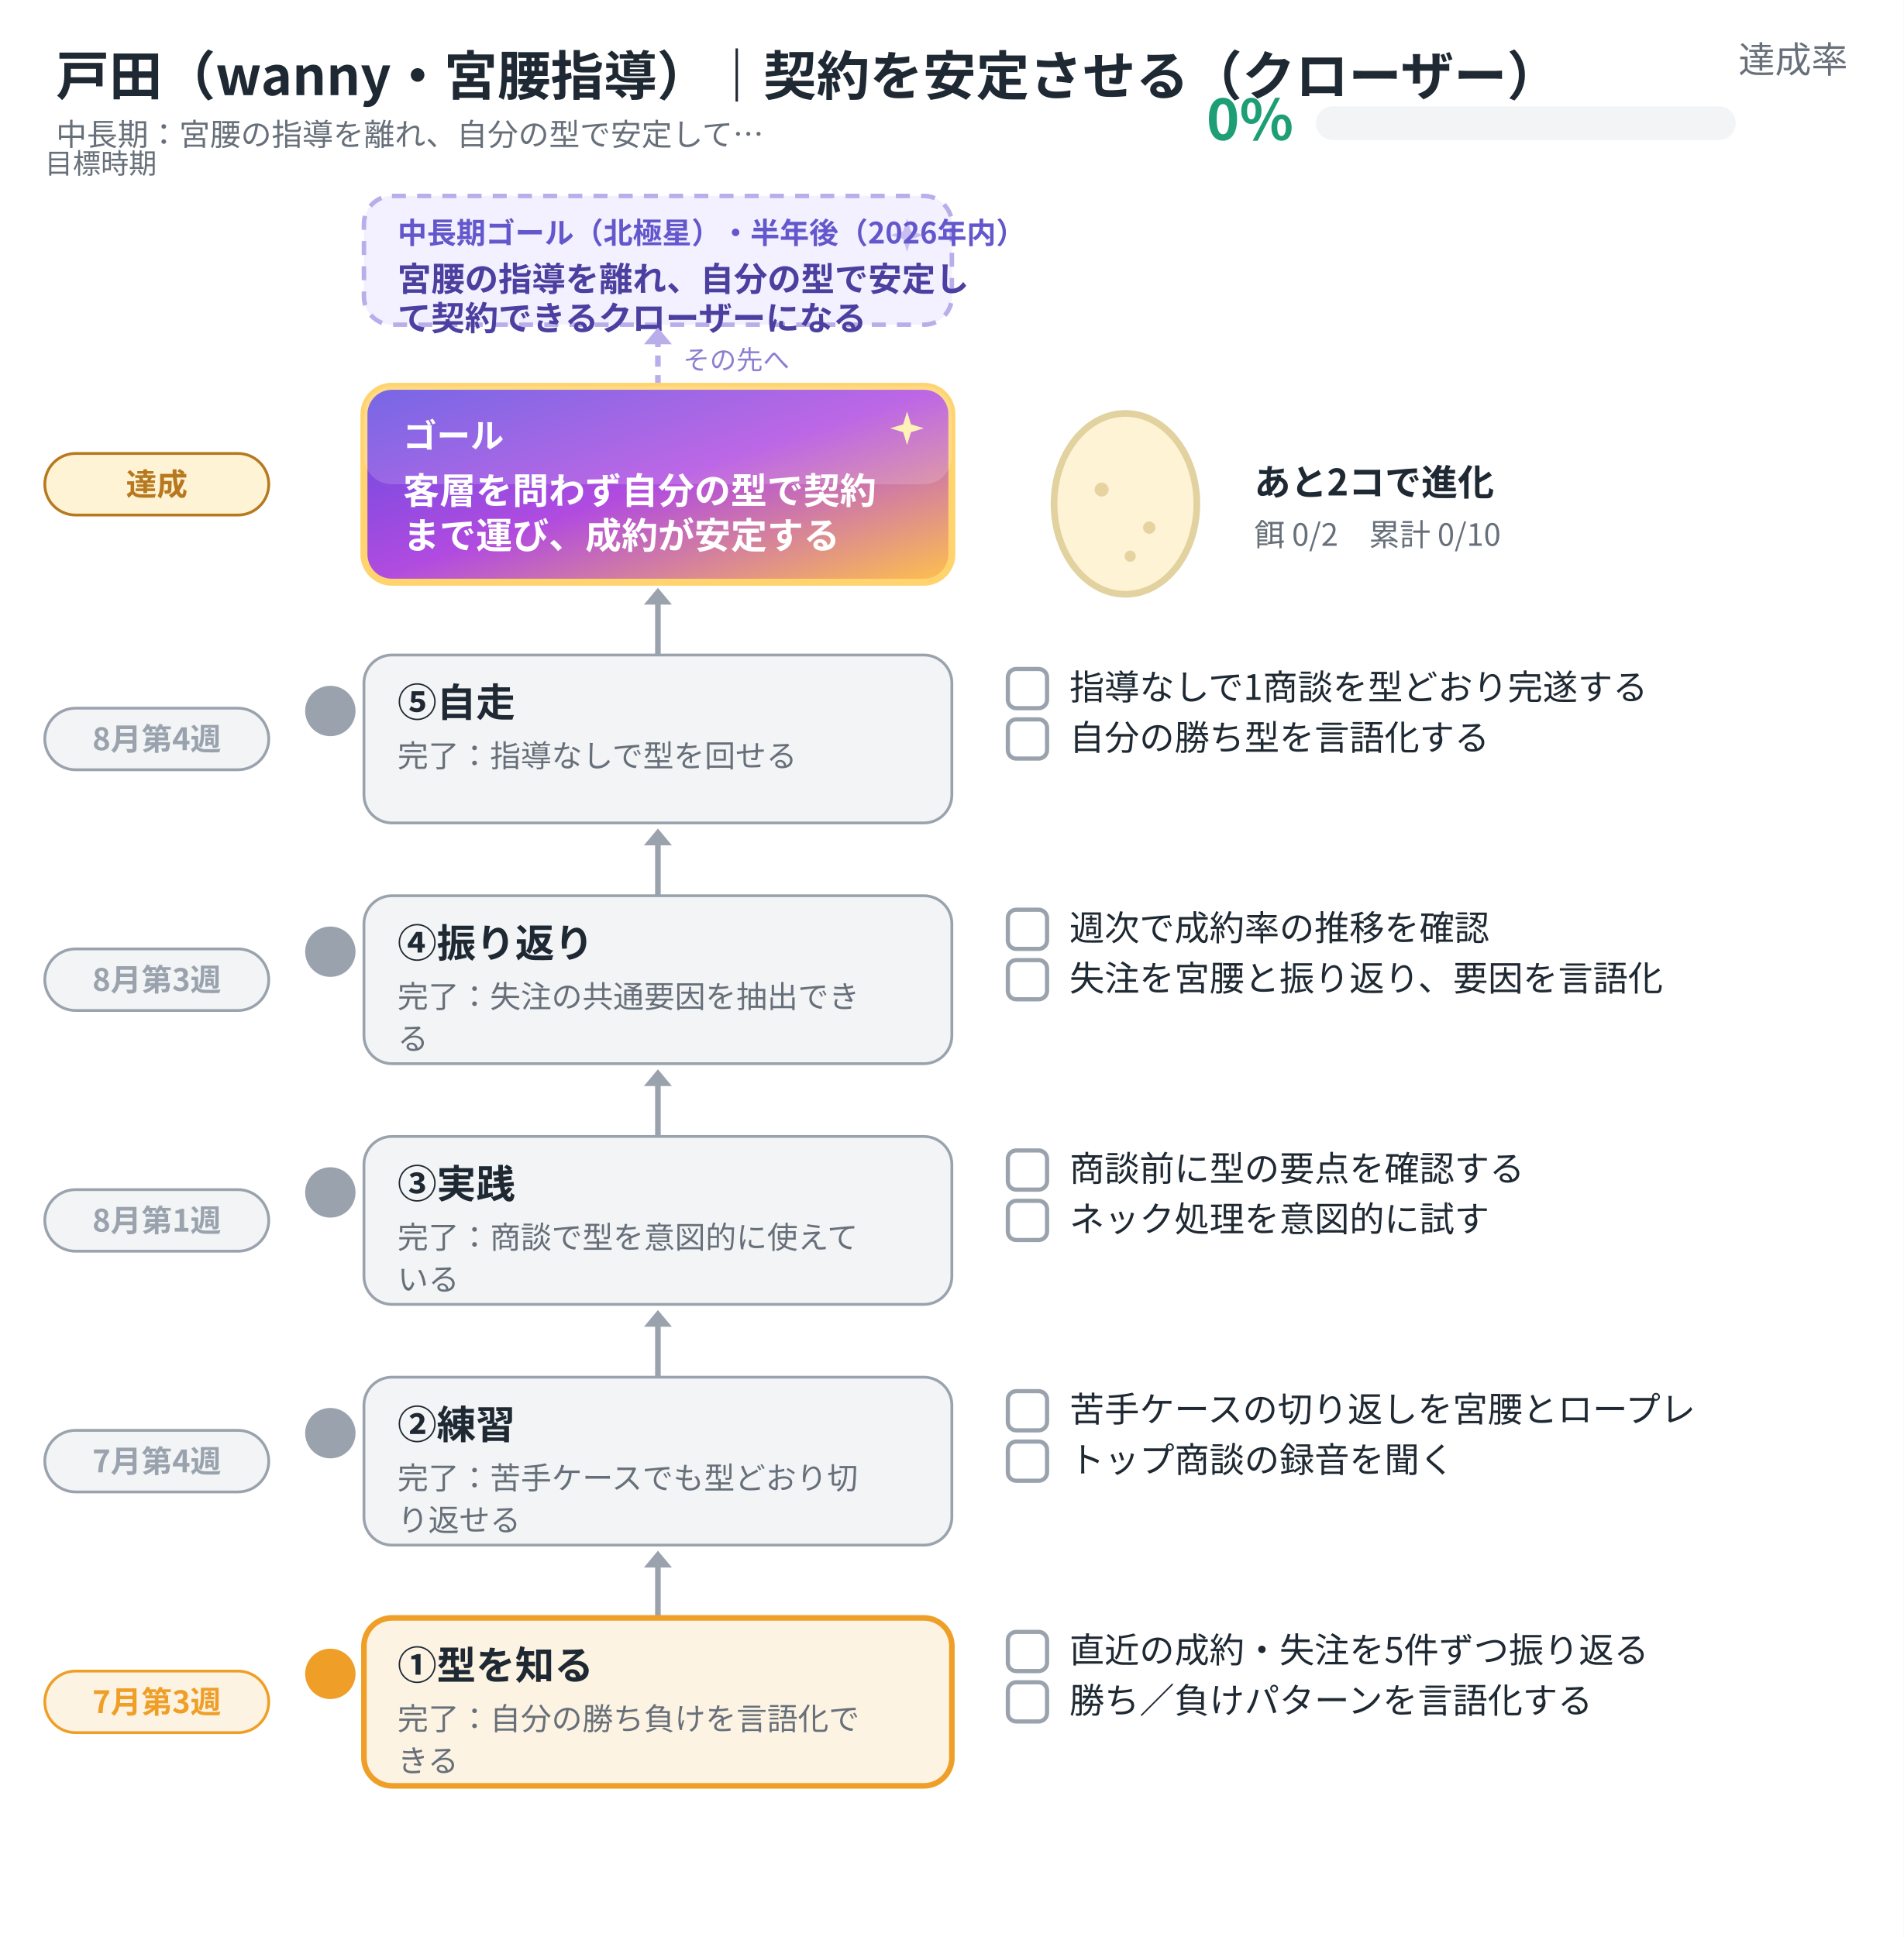
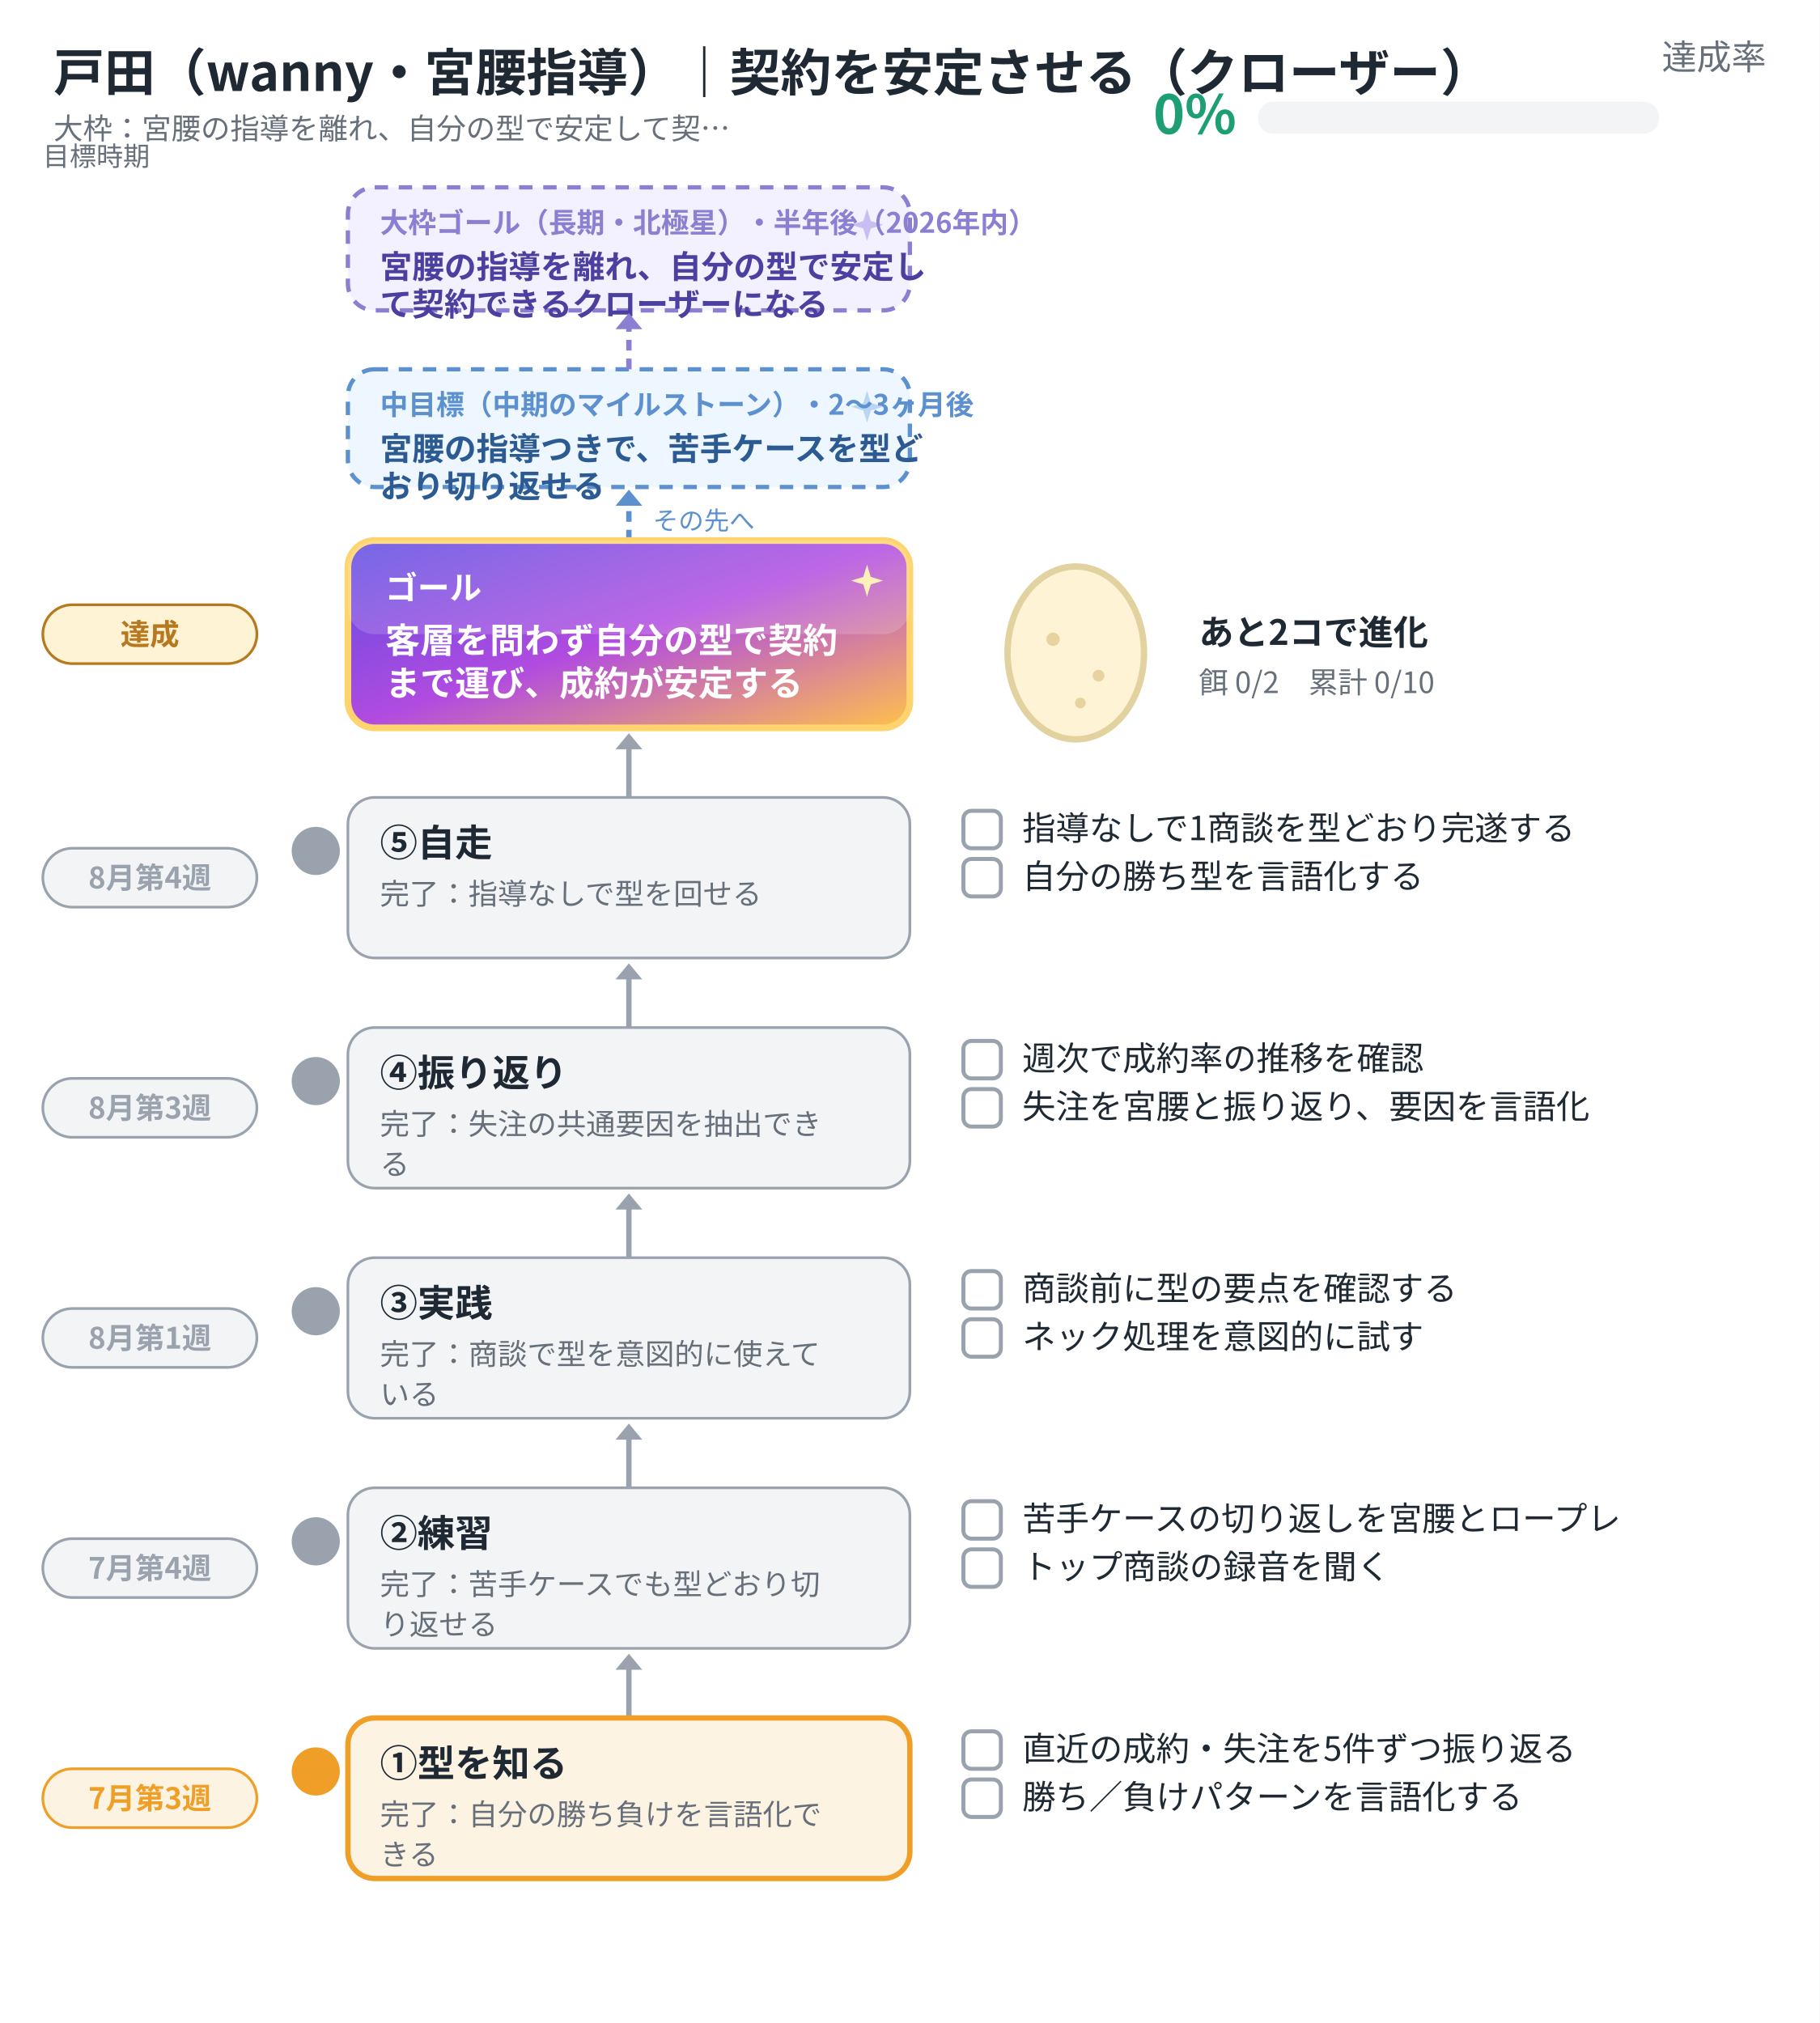
- <svg xmlns="http://www.w3.org/2000/svg" viewBox="0 0 680 692" font-family="Hiragino Sans, 'Noto Sans CJK JP', 'Yu Gothic', sans-serif" width="680" height="692">
+ <svg xmlns="http://www.w3.org/2000/svg" viewBox="0 0 680 756" font-family="Hiragino Sans, 'Noto Sans CJK JP', 'Yu Gothic', sans-serif" width="680" height="756">
  <defs>
    <linearGradient id="goalGrad" x1="0" y1="0" x2="1" y2="1">
      <stop offset="0" stop-color="#5B4BE0" />
      <stop offset="0.5" stop-color="#B14BE0" />
      <stop offset="1" stop-color="#FFC24B" />
    </linearGradient>
    <linearGradient id="phx" x1="0" y1="0" x2="0" y2="1">
      <stop offset="0" stop-color="#FFE259" />
      <stop offset="0.5" stop-color="#FF9A00" />
      <stop offset="1" stop-color="#FF3D00" />
    </linearGradient>
    <linearGradient id="phx2" x1="0" y1="0" x2="0" y2="1">
      <stop offset="0" stop-color="#FFF0A0" />
      <stop offset="1" stop-color="#FF7A00" />
    </linearGradient>
    <linearGradient id="hen" x1="0" y1="0" x2="1" y2="1">
      <stop offset="0" stop-color="#37C9B0" />
      <stop offset="0.6" stop-color="#3DA0E8" />
      <stop offset="1" stop-color="#7A5BE0" />
    </linearGradient>
    <linearGradient id="pcock" x1="0" y1="0" x2="0" y2="1">
      <stop offset="0" stop-color="#2BD0C0" />
      <stop offset="0.55" stop-color="#2E8FD0" />
      <stop offset="1" stop-color="#2E4BB0" />
    </linearGradient>
    <linearGradient id="gold" x1="0" y1="0" x2="0" y2="1">
      <stop offset="0" stop-color="#FFF0A8" />
      <stop offset="0.5" stop-color="#F2C230" />
      <stop offset="1" stop-color="#C8901A" />
    </linearGradient>
  </defs>
-   <rect x="0" y="0" width="680" height="692" fill="#FFFFFF" />
+   <rect x="0" y="0" width="680" height="756" fill="#FFFFFF" />
  <text x="20" y="34" font-size="19" font-weight="700" fill="#1F2933">戸田（wanny・宮腰指導）｜契約を安定させる（クローザー）</text>
-   <text x="20" y="52" font-size="11" fill="#67707A">中長期：宮腰の指導を離れ、自分の型で安定して…</text>
+   <text x="20" y="52" font-size="11" fill="#67707A">大枠：宮腰の指導を離れ、自分の型で安定して契…</text>
  <text x="660" y="26" text-anchor="end" font-size="13" fill="#67707A">達成率</text>
  <text x="462" y="50" text-anchor="end" font-size="20" font-weight="700" fill="#1D9E75">0%</text>
  <rect x="470" y="38" width="150" height="12" rx="6" fill="#F2F4F6" />
  <rect x="470" y="38" width="0" height="12" rx="6" fill="#1D9E75" />
-   <rect x="130" y="70" width="210" height="46" rx="10" fill="#F3F0FF" stroke="#B9AEEA" stroke-width="1.6" stroke-dasharray="5 4" />
+   <rect x="130" y="70" width="210" height="46" rx="10" fill="#F3F0FF" stroke="#8A7FD0" stroke-width="1.6" stroke-dasharray="5 4" />
  <polygon points="324.0,78.0 325.4,82.6 330.0,84.0 325.4,85.4 324.0,90.0 322.6,85.4 318.0,84.0 322.6,82.6" fill="#C9BEF2" />
-   <text x="142" y="87" font-size="10.5" font-weight="700" fill="#6357CC">中長期ゴール（北極星）・半年後（2026年内）</text>
+   <text x="142" y="87" font-size="10.5" font-weight="700" fill="#8A7FD0">大枠ゴール（長期・北極星）・半年後（2026年内）</text>
  <text x="142" y="104" font-size="12" font-weight="600" fill="#4B3FA0">宮腰の指導を離れ、自分の型で安定し</text>
  <text x="142" y="118" font-size="12" font-weight="600" fill="#4B3FA0">て契約できるクローザーになる</text>
-   <line x1="235.0" y1="138" x2="235.0" y2="121" stroke="#B9AEEA" stroke-width="2" stroke-dasharray="4 3" />
-   <path d="M230.0,123 L235.0,117 L240.0,123 Z" fill="#B9AEEA" />
-   <text x="244.0" y="132" font-size="9.5" fill="#8A7FD0">その先へ</text>
-   <rect x="130" y="138" width="210" height="70" rx="10" fill="url(#goalGrad)" stroke="#FFD36E" stroke-width="2.5" />
-   <rect x="130" y="138" width="210" height="35.0" rx="10" fill="#FFFFFF" opacity="0.16" />
-   <text x="144" y="160" font-size="12" font-weight="700" fill="#FFFFFF">ゴール</text>
-   <polygon points="324.0,147.0 325.4,151.6 330.0,153.0 325.4,154.4 324.0,159.0 322.6,154.4 318.0,153.0 322.6,151.6" fill="#FFF1B8" />
-   <text x="144" y="180" font-size="13" font-weight="600" fill="#FFFFFF">客層を問わず自分の型で契約</text>
-   <text x="144" y="196" font-size="13" font-weight="600" fill="#FFFFFF">まで運び、成約が安定する</text>
-   <rect x="16" y="162.0" width="80" height="22" rx="11" fill="#FFF3D6" stroke="#B7791F" stroke-width="1" />
-   <text x="56.0" y="177.0" text-anchor="middle" font-size="11" font-weight="700" fill="#B7791F">達成</text>
-   <ellipse cx="402.0" cy="180.0" rx="25.5" ry="32.3" fill="#FFF3D6" />
-   <ellipse cx="402.0" cy="180.0" rx="25.5" ry="32.3" fill="none" stroke="#E2D2A0" stroke-width="2.4" />
-   <circle cx="393.5" cy="174.9" r="2.5" fill="#E6D3A0" />
-   <circle cx="410.5" cy="188.5" r="2.2" fill="#E6D3A0" />
-   <circle cx="403.7" cy="198.7" r="2.0" fill="#E6D3A0" />
-   <text x="448" y="177" font-size="13" font-weight="700" fill="#1F2933">あと2コで進化</text>
-   <text x="448" y="195" font-size="11" fill="#67707A">餌 0/2　累計 0/10</text>
+   <rect x="130" y="138" width="210" height="44" rx="10" fill="#EEF6FF" stroke="#5C90CE" stroke-width="1.6" stroke-dasharray="5 4" />
+   <polygon points="324.0,146.0 325.4,150.6 330.0,152.0 325.4,153.4 324.0,158.0 322.6,153.4 318.0,152.0 322.6,150.6" fill="#B9D6F2" />
+   <text x="142" y="155" font-size="10.5" font-weight="700" fill="#5C90CE">中目標（中期のマイルストーン）・2〜3ヶ月後</text>
+   <text x="142" y="172" font-size="12" font-weight="600" fill="#2C5A93">宮腰の指導つきで、苦手ケースを型ど</text>
+   <text x="142" y="186" font-size="12" font-weight="600" fill="#2C5A93">おり切り返せる</text>
+   <line x1="235.0" y1="202" x2="235.0" y2="187" stroke="#5C90CE" stroke-width="2" stroke-dasharray="4 3" />
+   <path d="M230.0,189 L235.0,183 L240.0,189 Z" fill="#5C90CE" />
+   <text x="244.0" y="198" font-size="9.5" fill="#5C90CE">その先へ</text>
+   <line x1="235.0" y1="138" x2="235.0" y2="121" stroke="#8A7FD0" stroke-width="2" stroke-dasharray="4 3" />
+   <path d="M230.0,123 L235.0,117 L240.0,123 Z" fill="#8A7FD0" />
+   <rect x="130" y="202" width="210" height="70" rx="10" fill="url(#goalGrad)" stroke="#FFD36E" stroke-width="2.5" />
+   <rect x="130" y="202" width="210" height="35.0" rx="10" fill="#FFFFFF" opacity="0.16" />
+   <text x="144" y="224" font-size="12" font-weight="700" fill="#FFFFFF">ゴール</text>
+   <polygon points="324.0,211.0 325.4,215.6 330.0,217.0 325.4,218.4 324.0,223.0 322.6,218.4 318.0,217.0 322.6,215.6" fill="#FFF1B8" />
+   <text x="144" y="244" font-size="13" font-weight="600" fill="#FFFFFF">客層を問わず自分の型で契約</text>
+   <text x="144" y="260" font-size="13" font-weight="600" fill="#FFFFFF">まで運び、成約が安定する</text>
+   <rect x="16" y="226.0" width="80" height="22" rx="11" fill="#FFF3D6" stroke="#B7791F" stroke-width="1" />
+   <text x="56.0" y="241.0" text-anchor="middle" font-size="11" font-weight="700" fill="#B7791F">達成</text>
+   <ellipse cx="402.0" cy="244.0" rx="25.5" ry="32.3" fill="#FFF3D6" />
+   <ellipse cx="402.0" cy="244.0" rx="25.5" ry="32.3" fill="none" stroke="#E2D2A0" stroke-width="2.4" />
+   <circle cx="393.5" cy="238.9" r="2.5" fill="#E6D3A0" />
+   <circle cx="410.5" cy="252.5" r="2.2" fill="#E6D3A0" />
+   <circle cx="403.7" cy="262.7" r="2.0" fill="#E6D3A0" />
+   <text x="448" y="241" font-size="13" font-weight="700" fill="#1F2933">あと2コで進化</text>
+   <text x="448" y="259" font-size="11" fill="#67707A">餌 0/2　累計 0/10</text>
  <text x="16" y="62" font-size="10" fill="#67707A">目標時期</text>
-   <line x1="235.0" y1="234" x2="235.0" y2="214" stroke="#9AA3AD" stroke-width="2" />
-   <path d="M230.0,216 L235.0,210 L240.0,216 Z" fill="#9AA3AD" />
-   <rect x="130" y="234" width="210" height="60" rx="10" fill="#F2F4F6" stroke="#9AA3AD" stroke-width="1" />
-   <circle cx="118" cy="254" r="9" fill="#9AA3AD" />
-   <text x="142" y="256" font-size="14" font-weight="700" fill="#1F2933">⑤自走</text>
-   <text x="142" y="274" font-size="11" fill="#67707A">完了：指導なしで型を回せる</text>
-   <rect x="16" y="253.0" width="80" height="22" rx="11" fill="#F2F4F6" stroke="#9AA3AD" stroke-width="1" />
-   <text x="56.0" y="268.0" text-anchor="middle" font-size="11" font-weight="700" fill="#9AA3AD">8月第4週</text>
-   <rect x="360" y="239" width="14" height="14" rx="3" fill="#fff" stroke="#9AA3AD" stroke-width="1.5" />
-   <text x="382" y="250" font-size="12.5" fill="#1F2933">指導なしで1商談を型どおり完遂する</text>
-   <rect x="360" y="257" width="14" height="14" rx="3" fill="#fff" stroke="#9AA3AD" stroke-width="1.5" />
-   <text x="382" y="268" font-size="12.5" fill="#1F2933">自分の勝ち型を言語化する</text>
-   <line x1="235.0" y1="320" x2="235.0" y2="300" stroke="#9AA3AD" stroke-width="2" />
-   <path d="M230.0,302 L235.0,296 L240.0,302 Z" fill="#9AA3AD" />
-   <rect x="130" y="320" width="210" height="60" rx="10" fill="#F2F4F6" stroke="#9AA3AD" stroke-width="1" />
-   <circle cx="118" cy="340" r="9" fill="#9AA3AD" />
-   <text x="142" y="342" font-size="14" font-weight="700" fill="#1F2933">④振り返り</text>
-   <text x="142" y="360" font-size="11" fill="#67707A">完了：失注の共通要因を抽出でき</text>
-   <text x="142" y="375" font-size="11" fill="#67707A">る</text>
-   <rect x="16" y="339.0" width="80" height="22" rx="11" fill="#F2F4F6" stroke="#9AA3AD" stroke-width="1" />
-   <text x="56.0" y="354.0" text-anchor="middle" font-size="11" font-weight="700" fill="#9AA3AD">8月第3週</text>
-   <rect x="360" y="325" width="14" height="14" rx="3" fill="#fff" stroke="#9AA3AD" stroke-width="1.5" />
-   <text x="382" y="336" font-size="12.5" fill="#1F2933">週次で成約率の推移を確認</text>
-   <rect x="360" y="343" width="14" height="14" rx="3" fill="#fff" stroke="#9AA3AD" stroke-width="1.5" />
-   <text x="382" y="354" font-size="12.5" fill="#1F2933">失注を宮腰と振り返り、要因を言語化</text>
-   <line x1="235.0" y1="406" x2="235.0" y2="386" stroke="#9AA3AD" stroke-width="2" />
-   <path d="M230.0,388 L235.0,382 L240.0,388 Z" fill="#9AA3AD" />
-   <rect x="130" y="406" width="210" height="60" rx="10" fill="#F2F4F6" stroke="#9AA3AD" stroke-width="1" />
-   <circle cx="118" cy="426" r="9" fill="#9AA3AD" />
-   <text x="142" y="428" font-size="14" font-weight="700" fill="#1F2933">③実践</text>
-   <text x="142" y="446" font-size="11" fill="#67707A">完了：商談で型を意図的に使えて</text>
-   <text x="142" y="461" font-size="11" fill="#67707A">いる</text>
-   <rect x="16" y="425.0" width="80" height="22" rx="11" fill="#F2F4F6" stroke="#9AA3AD" stroke-width="1" />
-   <text x="56.0" y="440.0" text-anchor="middle" font-size="11" font-weight="700" fill="#9AA3AD">8月第1週</text>
-   <rect x="360" y="411" width="14" height="14" rx="3" fill="#fff" stroke="#9AA3AD" stroke-width="1.5" />
-   <text x="382" y="422" font-size="12.5" fill="#1F2933">商談前に型の要点を確認する</text>
-   <rect x="360" y="429" width="14" height="14" rx="3" fill="#fff" stroke="#9AA3AD" stroke-width="1.5" />
-   <text x="382" y="440" font-size="12.5" fill="#1F2933">ネック処理を意図的に試す</text>
-   <line x1="235.0" y1="492" x2="235.0" y2="472" stroke="#9AA3AD" stroke-width="2" />
-   <path d="M230.0,474 L235.0,468 L240.0,474 Z" fill="#9AA3AD" />
-   <rect x="130" y="492" width="210" height="60" rx="10" fill="#F2F4F6" stroke="#9AA3AD" stroke-width="1" />
-   <circle cx="118" cy="512" r="9" fill="#9AA3AD" />
-   <text x="142" y="514" font-size="14" font-weight="700" fill="#1F2933">②練習</text>
-   <text x="142" y="532" font-size="11" fill="#67707A">完了：苦手ケースでも型どおり切</text>
-   <text x="142" y="547" font-size="11" fill="#67707A">り返せる</text>
-   <rect x="16" y="511.0" width="80" height="22" rx="11" fill="#F2F4F6" stroke="#9AA3AD" stroke-width="1" />
-   <text x="56.0" y="526.0" text-anchor="middle" font-size="11" font-weight="700" fill="#9AA3AD">7月第4週</text>
-   <rect x="360" y="497" width="14" height="14" rx="3" fill="#fff" stroke="#9AA3AD" stroke-width="1.5" />
-   <text x="382" y="508" font-size="12.5" fill="#1F2933">苦手ケースの切り返しを宮腰とロープレ</text>
-   <rect x="360" y="515" width="14" height="14" rx="3" fill="#fff" stroke="#9AA3AD" stroke-width="1.5" />
-   <text x="382" y="526" font-size="12.5" fill="#1F2933">トップ商談の録音を聞く</text>
-   <line x1="235.0" y1="578" x2="235.0" y2="558" stroke="#9AA3AD" stroke-width="2" />
-   <path d="M230.0,560 L235.0,554 L240.0,560 Z" fill="#9AA3AD" />
-   <rect x="130" y="578" width="210" height="60" rx="10" fill="#FDF3E2" stroke="#EF9F27" stroke-width="2" />
-   <circle cx="118" cy="598" r="9" fill="#EF9F27" />
-   <text x="142" y="600" font-size="14" font-weight="700" fill="#1F2933">①型を知る</text>
-   <text x="142" y="618" font-size="11" fill="#67707A">完了：自分の勝ち負けを言語化で</text>
-   <text x="142" y="633" font-size="11" fill="#67707A">きる</text>
-   <rect x="16" y="597.0" width="80" height="22" rx="11" fill="#FDF3E2" stroke="#EF9F27" stroke-width="1" />
-   <text x="56.0" y="612.0" text-anchor="middle" font-size="11" font-weight="700" fill="#EF9F27">7月第3週</text>
-   <rect x="360" y="583" width="14" height="14" rx="3" fill="#fff" stroke="#9AA3AD" stroke-width="1.5" />
-   <text x="382" y="594" font-size="12.5" fill="#1F2933">直近の成約・失注を5件ずつ振り返る</text>
-   <rect x="360" y="601" width="14" height="14" rx="3" fill="#fff" stroke="#9AA3AD" stroke-width="1.5" />
-   <text x="382" y="612" font-size="12.5" fill="#1F2933">勝ち／負けパターンを言語化する</text>
+   <line x1="235.0" y1="298" x2="235.0" y2="278" stroke="#9AA3AD" stroke-width="2" />
+   <path d="M230.0,280 L235.0,274 L240.0,280 Z" fill="#9AA3AD" />
+   <rect x="130" y="298" width="210" height="60" rx="10" fill="#F2F4F6" stroke="#9AA3AD" stroke-width="1" />
+   <circle cx="118" cy="318" r="9" fill="#9AA3AD" />
+   <text x="142" y="320" font-size="14" font-weight="700" fill="#1F2933">⑤自走</text>
+   <text x="142" y="338" font-size="11" fill="#67707A">完了：指導なしで型を回せる</text>
+   <rect x="16" y="317.0" width="80" height="22" rx="11" fill="#F2F4F6" stroke="#9AA3AD" stroke-width="1" />
+   <text x="56.0" y="332.0" text-anchor="middle" font-size="11" font-weight="700" fill="#9AA3AD">8月第4週</text>
+   <rect x="360" y="303" width="14" height="14" rx="3" fill="#fff" stroke="#9AA3AD" stroke-width="1.5" />
+   <text x="382" y="314" font-size="12.5" fill="#1F2933">指導なしで1商談を型どおり完遂する</text>
+   <rect x="360" y="321" width="14" height="14" rx="3" fill="#fff" stroke="#9AA3AD" stroke-width="1.5" />
+   <text x="382" y="332" font-size="12.5" fill="#1F2933">自分の勝ち型を言語化する</text>
+   <line x1="235.0" y1="384" x2="235.0" y2="364" stroke="#9AA3AD" stroke-width="2" />
+   <path d="M230.0,366 L235.0,360 L240.0,366 Z" fill="#9AA3AD" />
+   <rect x="130" y="384" width="210" height="60" rx="10" fill="#F2F4F6" stroke="#9AA3AD" stroke-width="1" />
+   <circle cx="118" cy="404" r="9" fill="#9AA3AD" />
+   <text x="142" y="406" font-size="14" font-weight="700" fill="#1F2933">④振り返り</text>
+   <text x="142" y="424" font-size="11" fill="#67707A">完了：失注の共通要因を抽出でき</text>
+   <text x="142" y="439" font-size="11" fill="#67707A">る</text>
+   <rect x="16" y="403.0" width="80" height="22" rx="11" fill="#F2F4F6" stroke="#9AA3AD" stroke-width="1" />
+   <text x="56.0" y="418.0" text-anchor="middle" font-size="11" font-weight="700" fill="#9AA3AD">8月第3週</text>
+   <rect x="360" y="389" width="14" height="14" rx="3" fill="#fff" stroke="#9AA3AD" stroke-width="1.5" />
+   <text x="382" y="400" font-size="12.5" fill="#1F2933">週次で成約率の推移を確認</text>
+   <rect x="360" y="407" width="14" height="14" rx="3" fill="#fff" stroke="#9AA3AD" stroke-width="1.5" />
+   <text x="382" y="418" font-size="12.5" fill="#1F2933">失注を宮腰と振り返り、要因を言語化</text>
+   <line x1="235.0" y1="470" x2="235.0" y2="450" stroke="#9AA3AD" stroke-width="2" />
+   <path d="M230.0,452 L235.0,446 L240.0,452 Z" fill="#9AA3AD" />
+   <rect x="130" y="470" width="210" height="60" rx="10" fill="#F2F4F6" stroke="#9AA3AD" stroke-width="1" />
+   <circle cx="118" cy="490" r="9" fill="#9AA3AD" />
+   <text x="142" y="492" font-size="14" font-weight="700" fill="#1F2933">③実践</text>
+   <text x="142" y="510" font-size="11" fill="#67707A">完了：商談で型を意図的に使えて</text>
+   <text x="142" y="525" font-size="11" fill="#67707A">いる</text>
+   <rect x="16" y="489.0" width="80" height="22" rx="11" fill="#F2F4F6" stroke="#9AA3AD" stroke-width="1" />
+   <text x="56.0" y="504.0" text-anchor="middle" font-size="11" font-weight="700" fill="#9AA3AD">8月第1週</text>
+   <rect x="360" y="475" width="14" height="14" rx="3" fill="#fff" stroke="#9AA3AD" stroke-width="1.5" />
+   <text x="382" y="486" font-size="12.5" fill="#1F2933">商談前に型の要点を確認する</text>
+   <rect x="360" y="493" width="14" height="14" rx="3" fill="#fff" stroke="#9AA3AD" stroke-width="1.5" />
+   <text x="382" y="504" font-size="12.5" fill="#1F2933">ネック処理を意図的に試す</text>
+   <line x1="235.0" y1="556" x2="235.0" y2="536" stroke="#9AA3AD" stroke-width="2" />
+   <path d="M230.0,538 L235.0,532 L240.0,538 Z" fill="#9AA3AD" />
+   <rect x="130" y="556" width="210" height="60" rx="10" fill="#F2F4F6" stroke="#9AA3AD" stroke-width="1" />
+   <circle cx="118" cy="576" r="9" fill="#9AA3AD" />
+   <text x="142" y="578" font-size="14" font-weight="700" fill="#1F2933">②練習</text>
+   <text x="142" y="596" font-size="11" fill="#67707A">完了：苦手ケースでも型どおり切</text>
+   <text x="142" y="611" font-size="11" fill="#67707A">り返せる</text>
+   <rect x="16" y="575.0" width="80" height="22" rx="11" fill="#F2F4F6" stroke="#9AA3AD" stroke-width="1" />
+   <text x="56.0" y="590.0" text-anchor="middle" font-size="11" font-weight="700" fill="#9AA3AD">7月第4週</text>
+   <rect x="360" y="561" width="14" height="14" rx="3" fill="#fff" stroke="#9AA3AD" stroke-width="1.5" />
+   <text x="382" y="572" font-size="12.5" fill="#1F2933">苦手ケースの切り返しを宮腰とロープレ</text>
+   <rect x="360" y="579" width="14" height="14" rx="3" fill="#fff" stroke="#9AA3AD" stroke-width="1.5" />
+   <text x="382" y="590" font-size="12.5" fill="#1F2933">トップ商談の録音を聞く</text>
+   <line x1="235.0" y1="642" x2="235.0" y2="622" stroke="#9AA3AD" stroke-width="2" />
+   <path d="M230.0,624 L235.0,618 L240.0,624 Z" fill="#9AA3AD" />
+   <rect x="130" y="642" width="210" height="60" rx="10" fill="#FDF3E2" stroke="#EF9F27" stroke-width="2" />
+   <circle cx="118" cy="662" r="9" fill="#EF9F27" />
+   <text x="142" y="664" font-size="14" font-weight="700" fill="#1F2933">①型を知る</text>
+   <text x="142" y="682" font-size="11" fill="#67707A">完了：自分の勝ち負けを言語化で</text>
+   <text x="142" y="697" font-size="11" fill="#67707A">きる</text>
+   <rect x="16" y="661.0" width="80" height="22" rx="11" fill="#FDF3E2" stroke="#EF9F27" stroke-width="1" />
+   <text x="56.0" y="676.0" text-anchor="middle" font-size="11" font-weight="700" fill="#EF9F27">7月第3週</text>
+   <rect x="360" y="647" width="14" height="14" rx="3" fill="#fff" stroke="#9AA3AD" stroke-width="1.5" />
+   <text x="382" y="658" font-size="12.5" fill="#1F2933">直近の成約・失注を5件ずつ振り返る</text>
+   <rect x="360" y="665" width="14" height="14" rx="3" fill="#fff" stroke="#9AA3AD" stroke-width="1.5" />
+   <text x="382" y="676" font-size="12.5" fill="#1F2933">勝ち／負けパターンを言語化する</text>
</svg>
